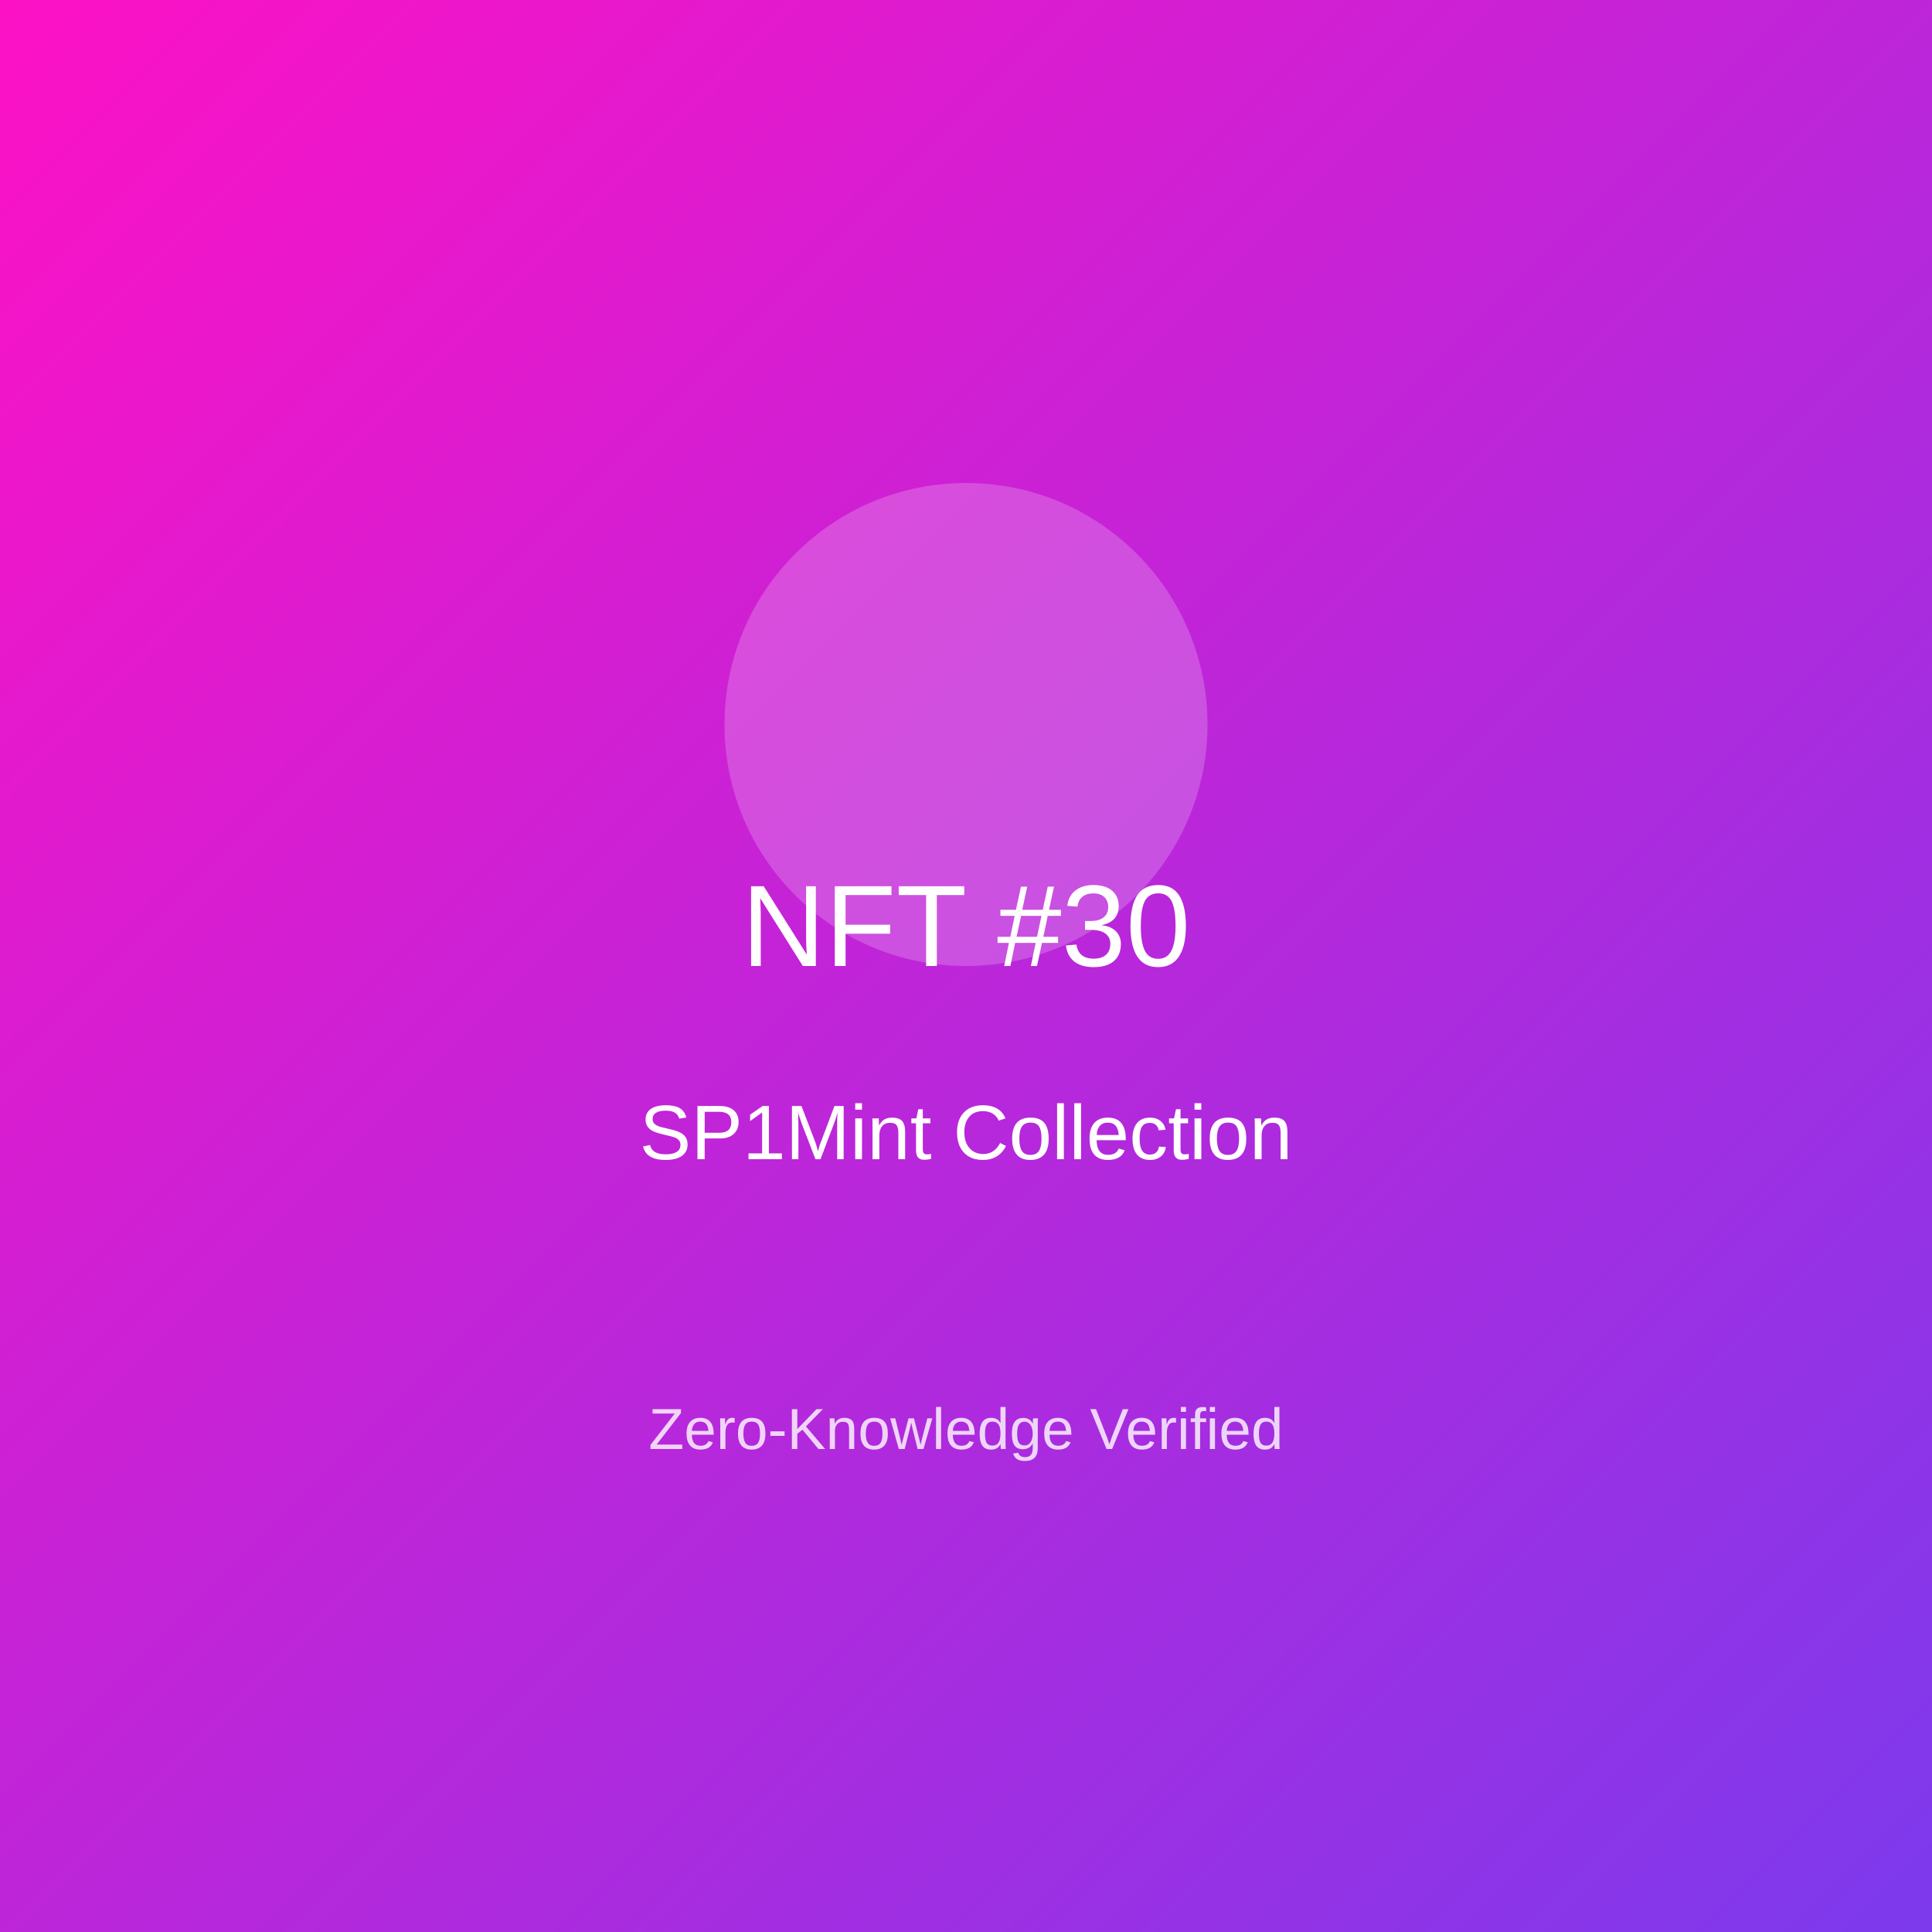
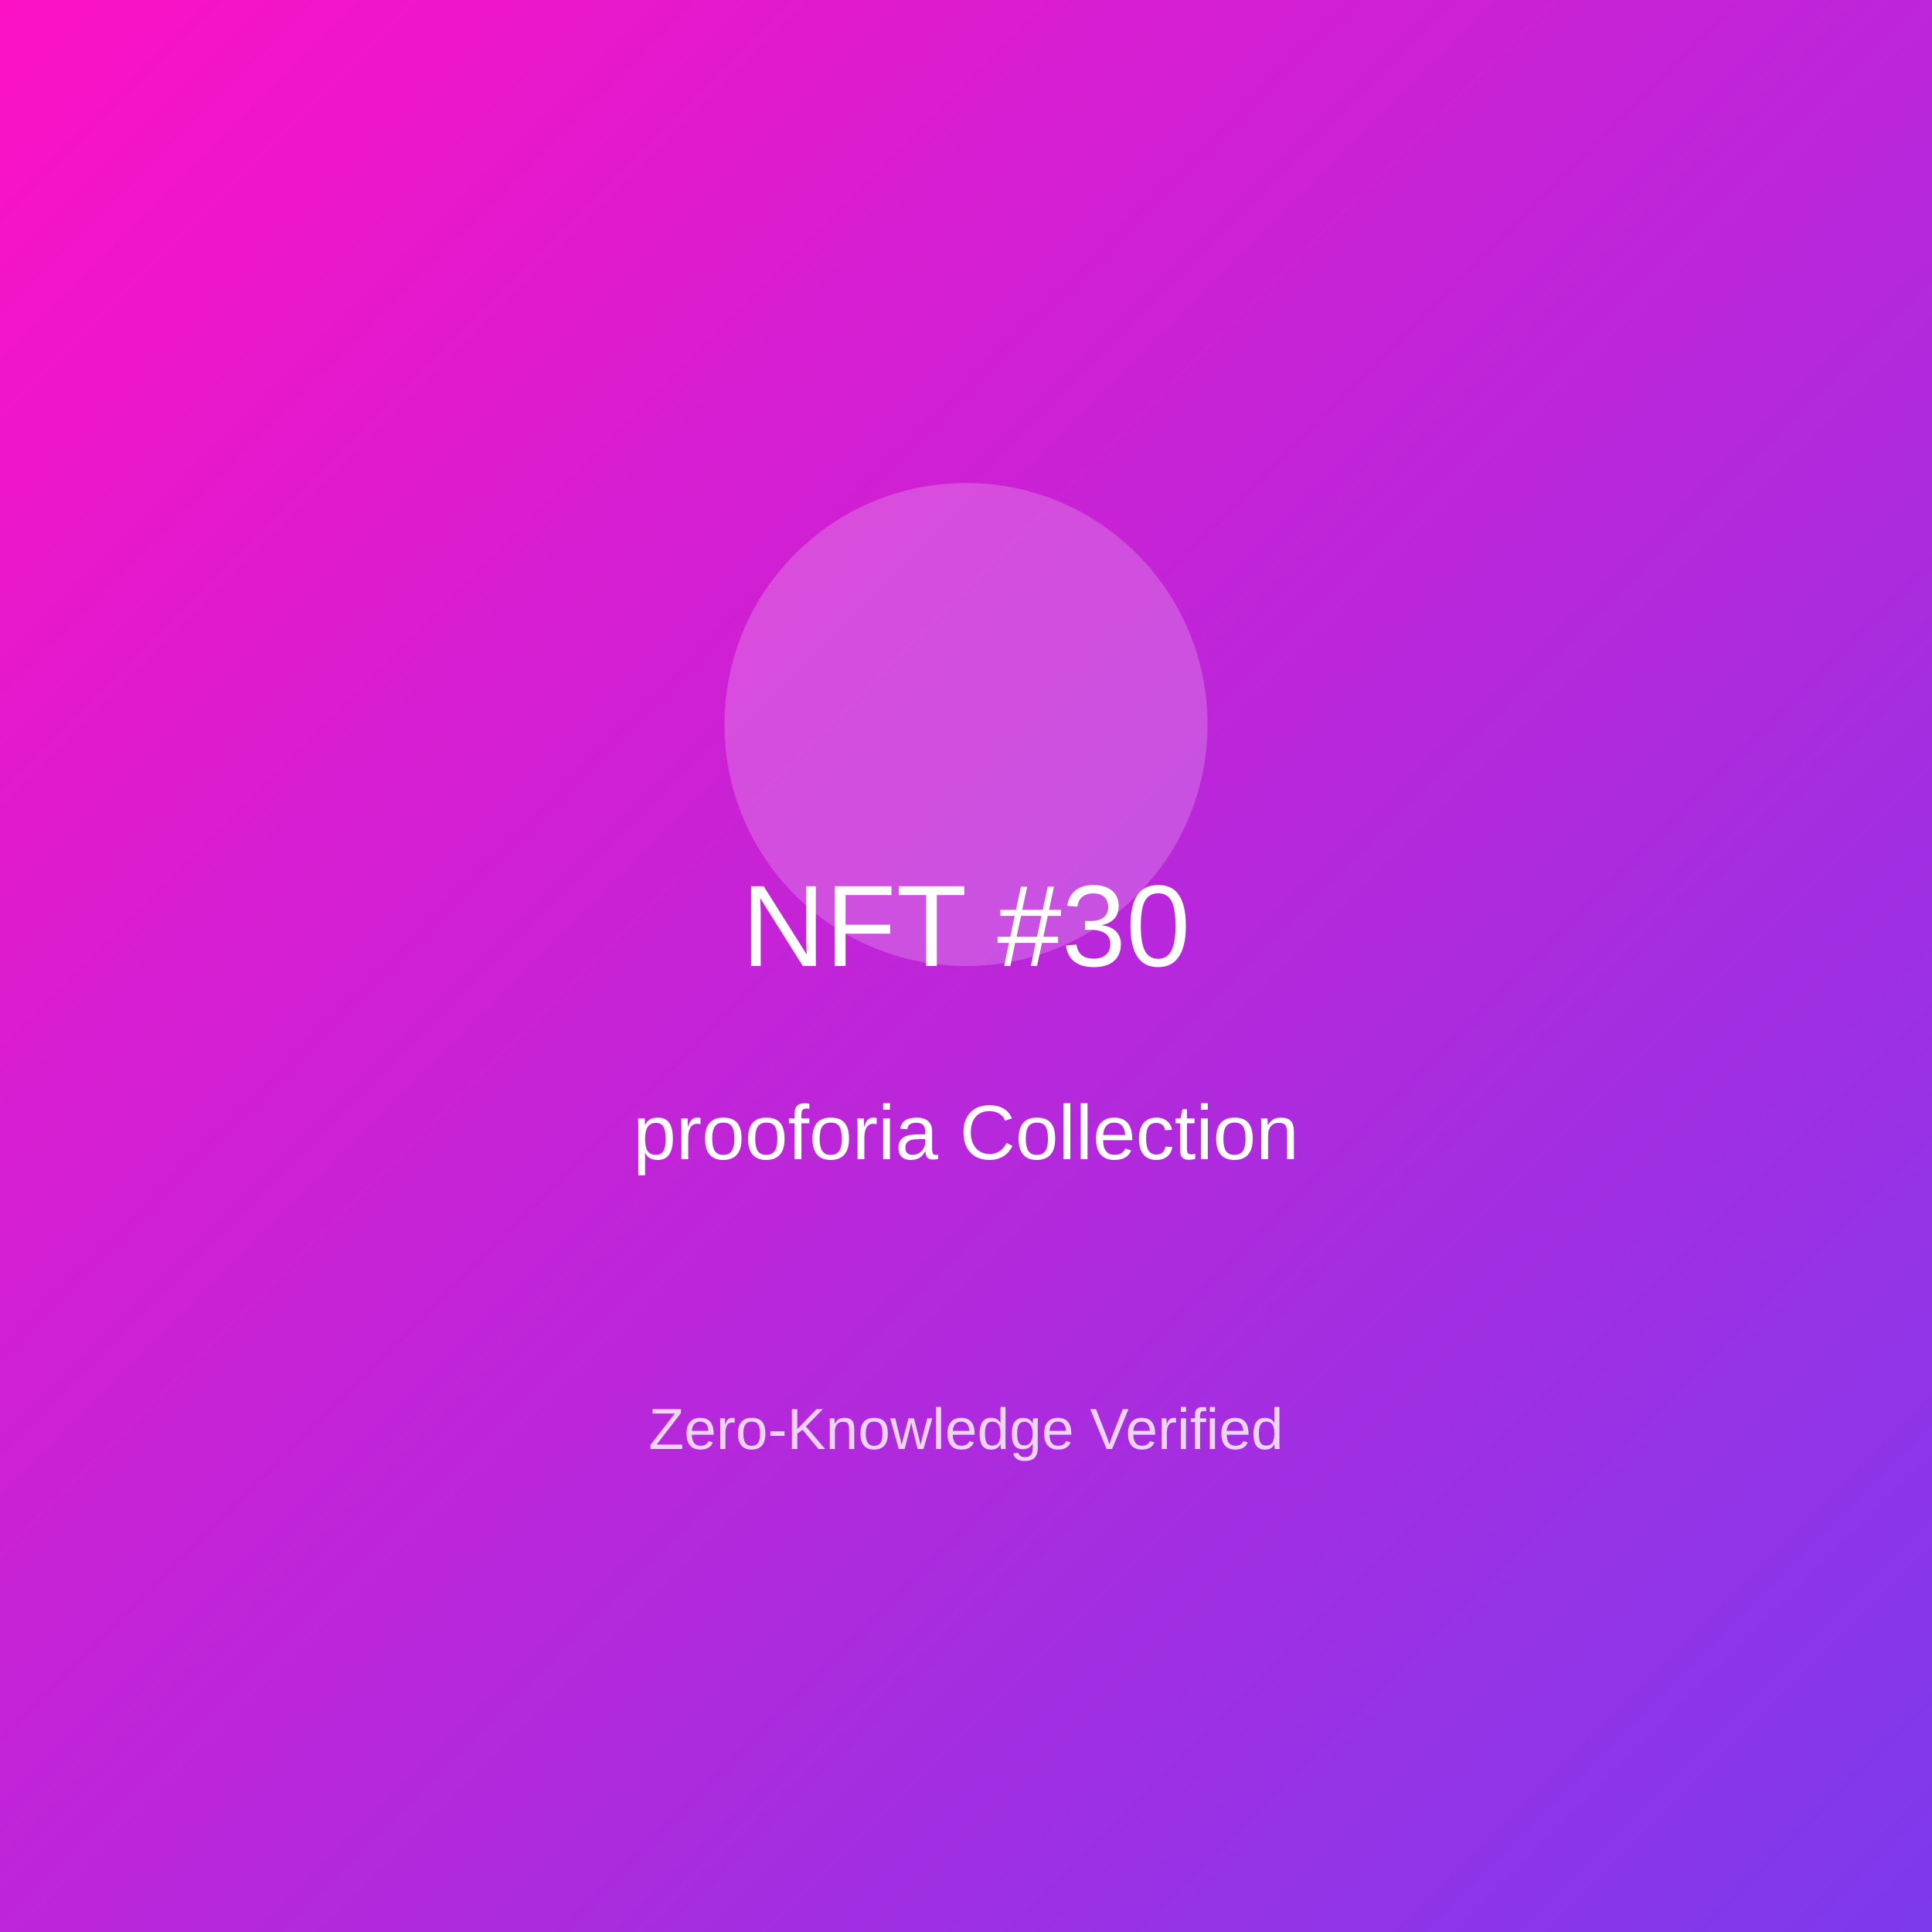
<svg xmlns="http://www.w3.org/2000/svg" width="400" height="400">
  <defs>
    <linearGradient id="grad30" x1="0%" y1="0%" x2="100%" y2="100%">
      <stop offset="0%" style="stop-color:#FE11C5;stop-opacity:1" />
      <stop offset="100%" style="stop-color:#7C3AED;stop-opacity:1" />
    </linearGradient>
  </defs>
  <rect width="100%" height="100%" fill="url(#grad30)" />
  <circle cx="200" cy="150" r="50" fill="rgba(255,255,255,0.2)" />
  <text x="200" y="200" text-anchor="middle" fill="white" font-size="24" font-family="Arial, sans-serif">NFT #30</text>
-   <text x="200" y="240" text-anchor="middle" fill="white" font-size="16" font-family="Arial, sans-serif">SP1Mint Collection</text>
+   <text x="200" y="240" text-anchor="middle" fill="white" font-size="16" font-family="Arial, sans-serif">prooforia Collection</text>
  <text x="200" y="300" text-anchor="middle" fill="rgba(255,255,255,0.8)" font-size="12" font-family="Arial, sans-serif">Zero-Knowledge Verified</text>
</svg>
